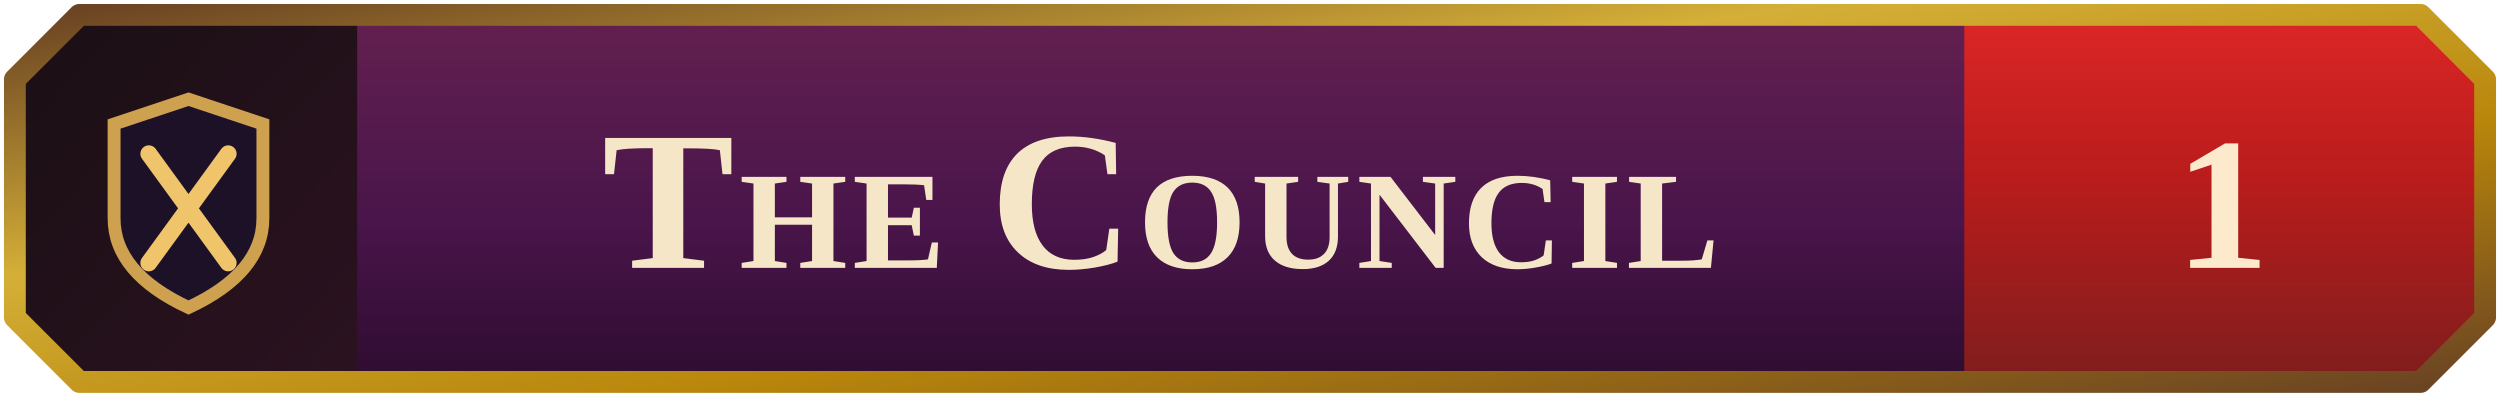
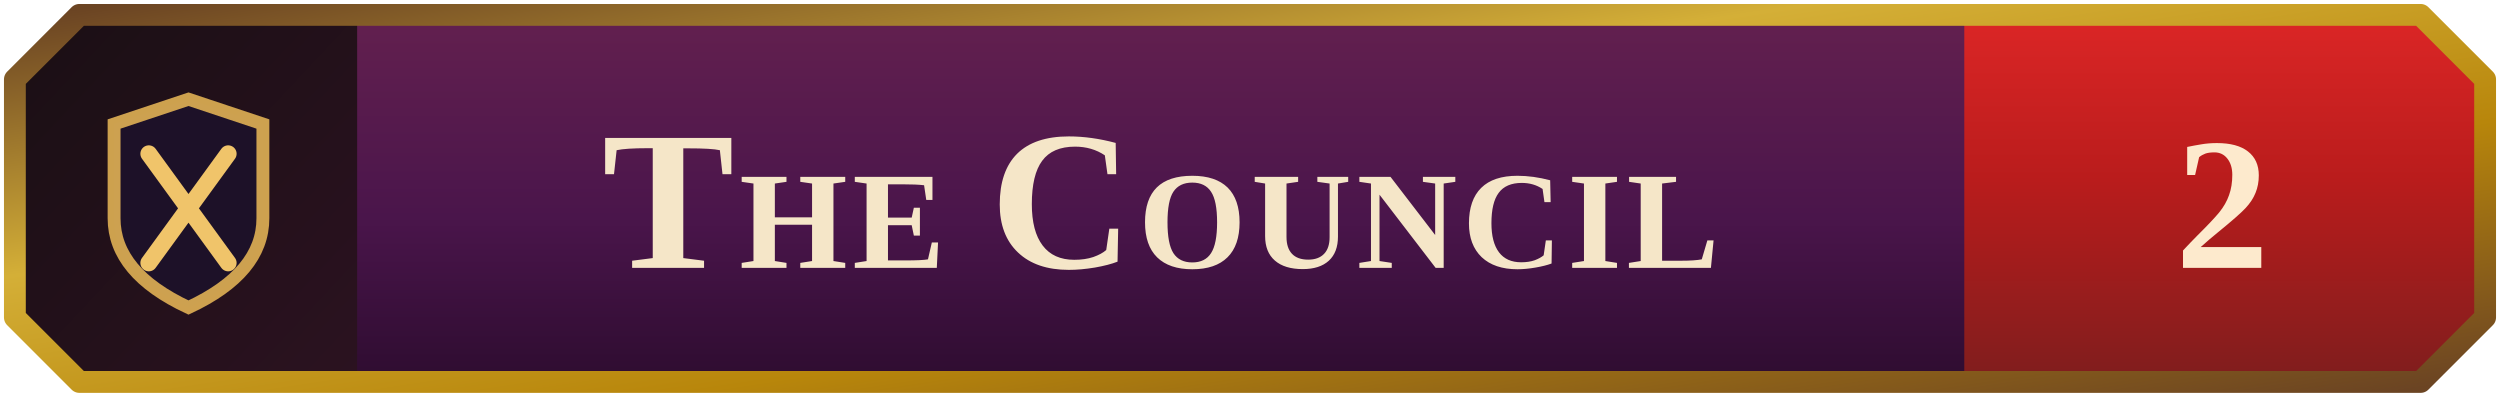
- <svg xmlns="http://www.w3.org/2000/svg" width="126" height="20" viewBox="0 0 252 40" role="img" aria-label="The Council: 1">
+ <svg xmlns="http://www.w3.org/2000/svg" width="126" height="20" viewBox="0 0 252 40" role="img" aria-label="The Council: 2">
  <defs>
    <linearGradient id="mcPlum" x1="0" y1="0" x2="0" y2="1">
      <stop offset="0%" stop-color="#63204f" />
      <stop offset="55%" stop-color="#4a154b" />
      <stop offset="100%" stop-color="#2e0c30" />
    </linearGradient>
    <linearGradient id="mcCap" x1="0" y1="0" x2="1" y2="1">
      <stop offset="0%" stop-color="#1a0f14" />
      <stop offset="100%" stop-color="#2b1220" />
    </linearGradient>
    <linearGradient id="mcBronze" x1="0" y1="0" x2="1" y2="1">
      <stop offset="0%" stop-color="#6b4423" />
      <stop offset="35%" stop-color="#d4af37" />
      <stop offset="65%" stop-color="#b8860b" />
      <stop offset="100%" stop-color="#6b4423" />
    </linearGradient>
    <linearGradient id="mcCount" x1="0" y1="0" x2="0" y2="1">
      <stop offset="0%" stop-color="#dc2626" />
      <stop offset="45%" stop-color="#b91c1c" />
      <stop offset="100%" stop-color="#7f1d1d" />
    </linearGradient>
  </defs>
  <path d="M 8 1.5 L 244 1.5 L 250.5 8 L 250.5 32 L 244 38.5 L 8 38.5 L 1.5 32 L 1.5 8 Z" fill="url(#mcPlum)" />
  <path d="M 8 1.5 L 36 1.5 L 36 38.5 L 8 38.5 L 1.5 32 L 1.5 8 Z" fill="url(#mcCap)" />
  <path d="M 198 1.5 L 244 1.5 L 250.5 8 L 250.5 32 L 244 38.5 L 198 38.5 Z" fill="url(#mcCount)" />
  <path d="M 8 1.5 L 244 1.5 L 250.5 8 L 250.5 32 L 244 38.5 L 8 38.5 L 1.5 32 L 1.5 8 Z" fill="none" stroke="url(#mcBronze)" stroke-width="2.2" stroke-linejoin="round" />
  <line x1="36" y1="3" x2="36" y2="37" stroke="url(#mcBronze)" stroke-width="1.4" />
  <line x1="198" y1="3" x2="198" y2="37" stroke="url(#mcBronze)" stroke-width="1.4" />
  <path d="M 19 10 L 26.5 12.5 L 26.5 22 Q 26.5 27.5 19 31 Q 11.5 27.5 11.5 22 L 11.5 12.5 Z" fill="#1d1128" stroke="#e0b055" stroke-opacity="0.9" stroke-width="1.3" />
  <path d="M 15 15.5 L 23 26.5 M 23 15.5 L 15 26.5" stroke="#f0c46a" stroke-width="1.7" stroke-linecap="round" />
  <text x="117" y="27" text-anchor="middle" fill="#f5e6c8" font-family="Cinzel, Georgia, 'Times New Roman', serif" font-size="20" font-weight="700" letter-spacing="0.5" style="font-variant: small-caps">The Council</text>
-   <text x="224" y="27" text-anchor="middle" fill="#fdeacd" font-family="Cinzel, Georgia, 'Times New Roman', serif" font-size="19" font-weight="700" letter-spacing="0.5">1</text>
+   <text x="224" y="27" text-anchor="middle" fill="#fdeacd" font-family="Cinzel, Georgia, 'Times New Roman', serif" font-size="19" font-weight="700" letter-spacing="0.5">2</text>
</svg>
